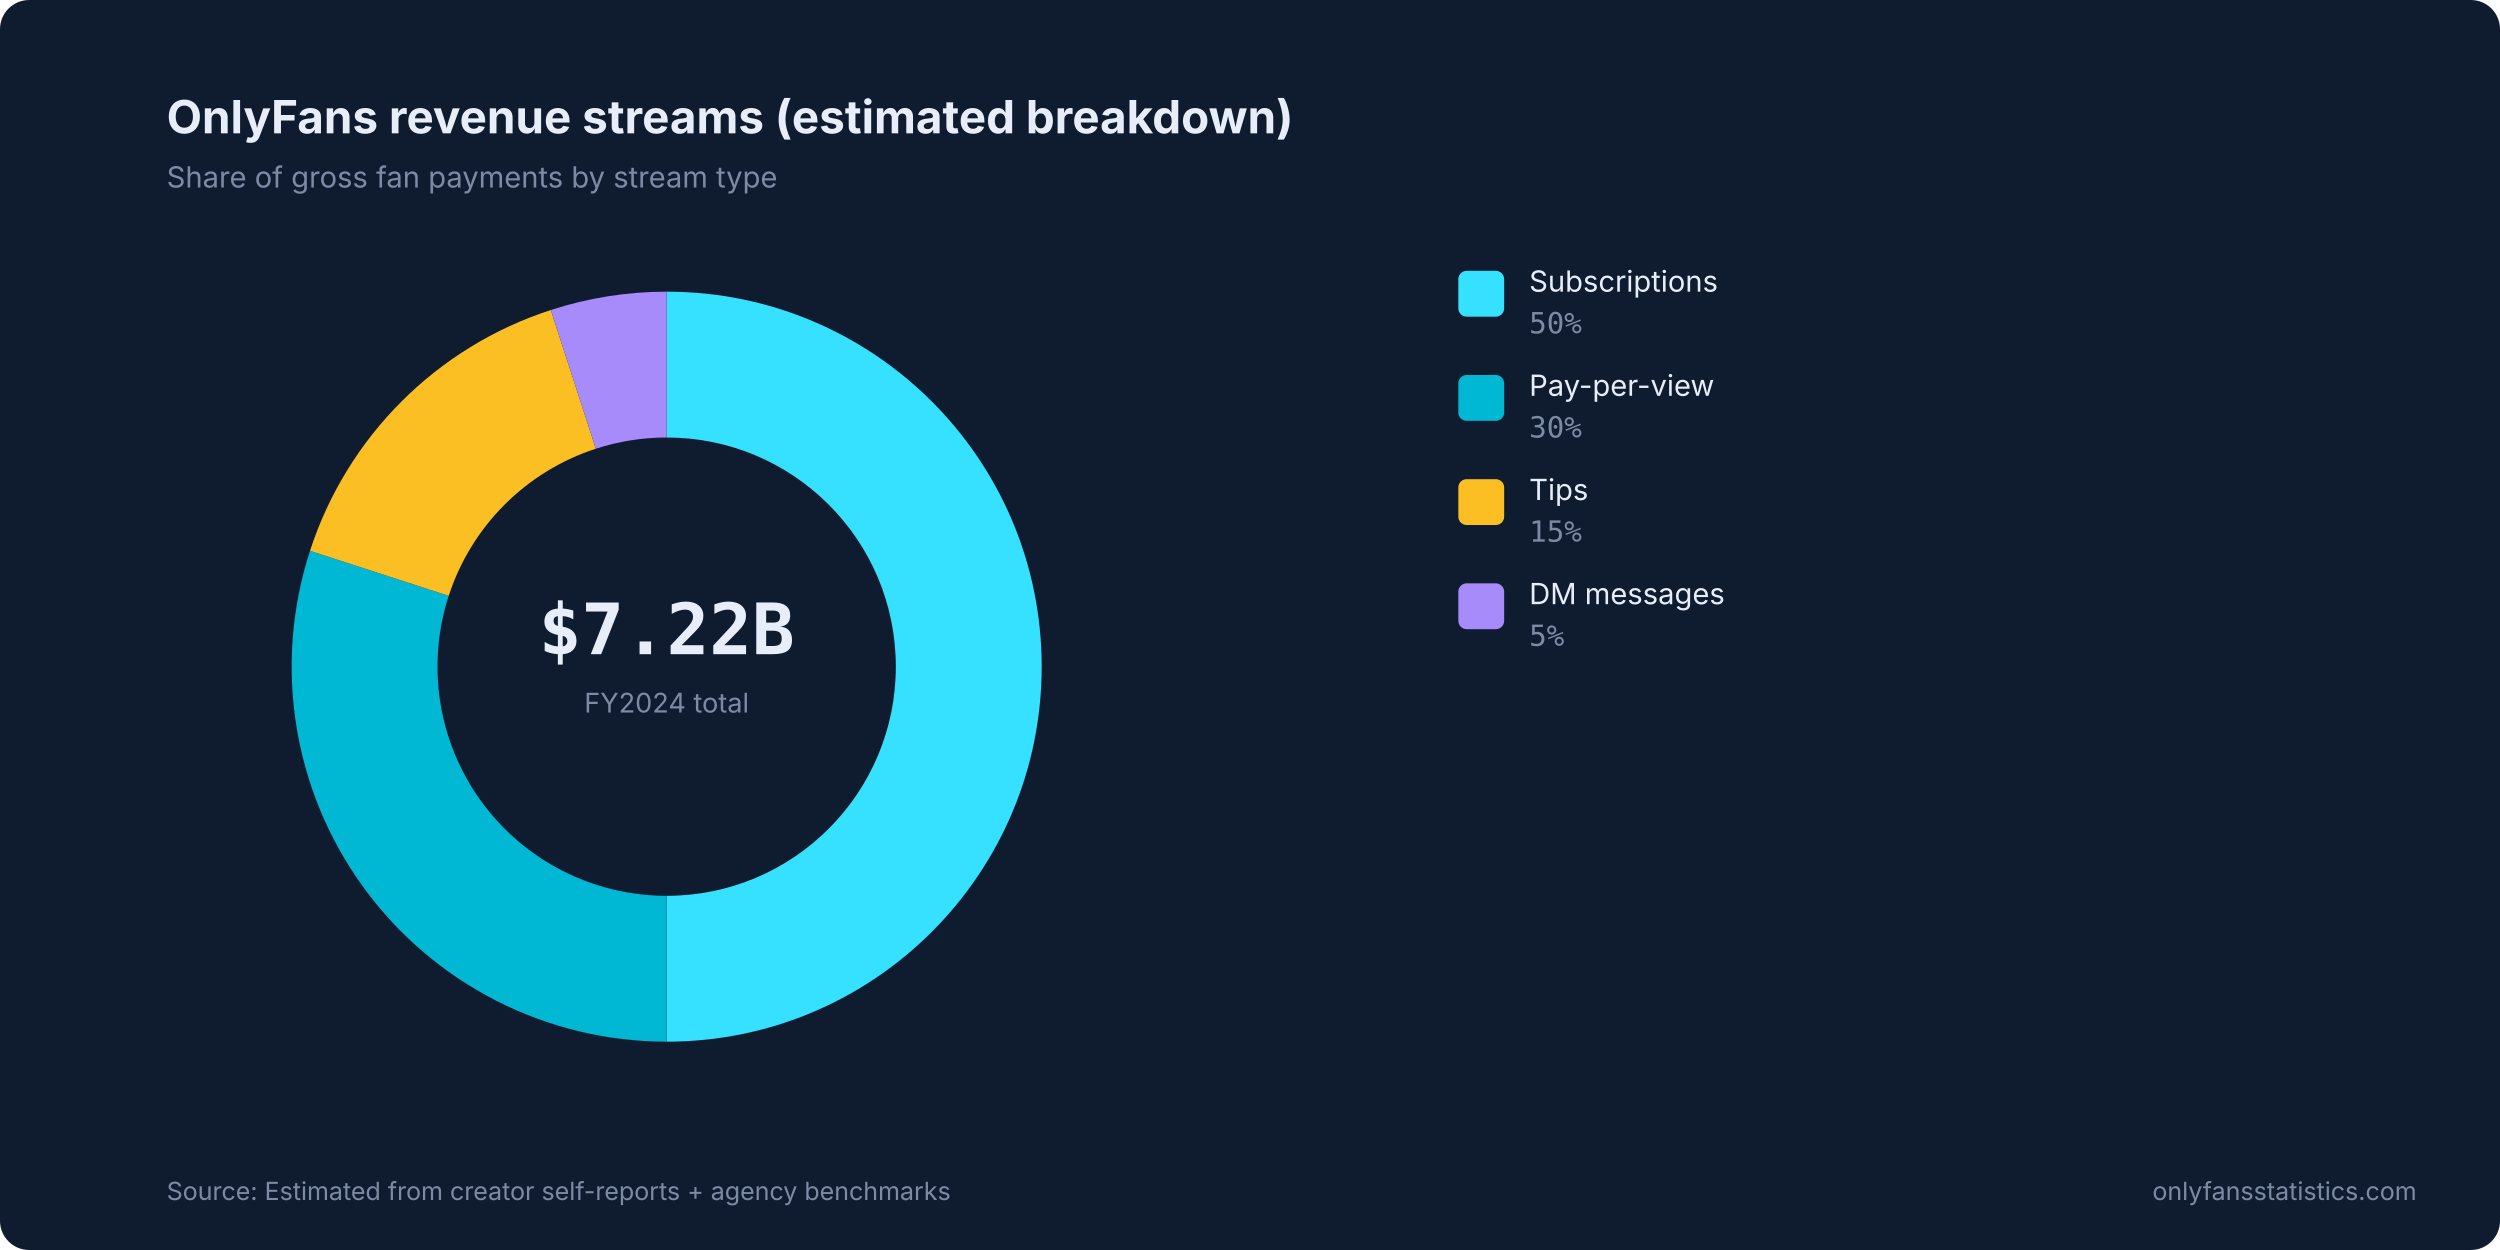
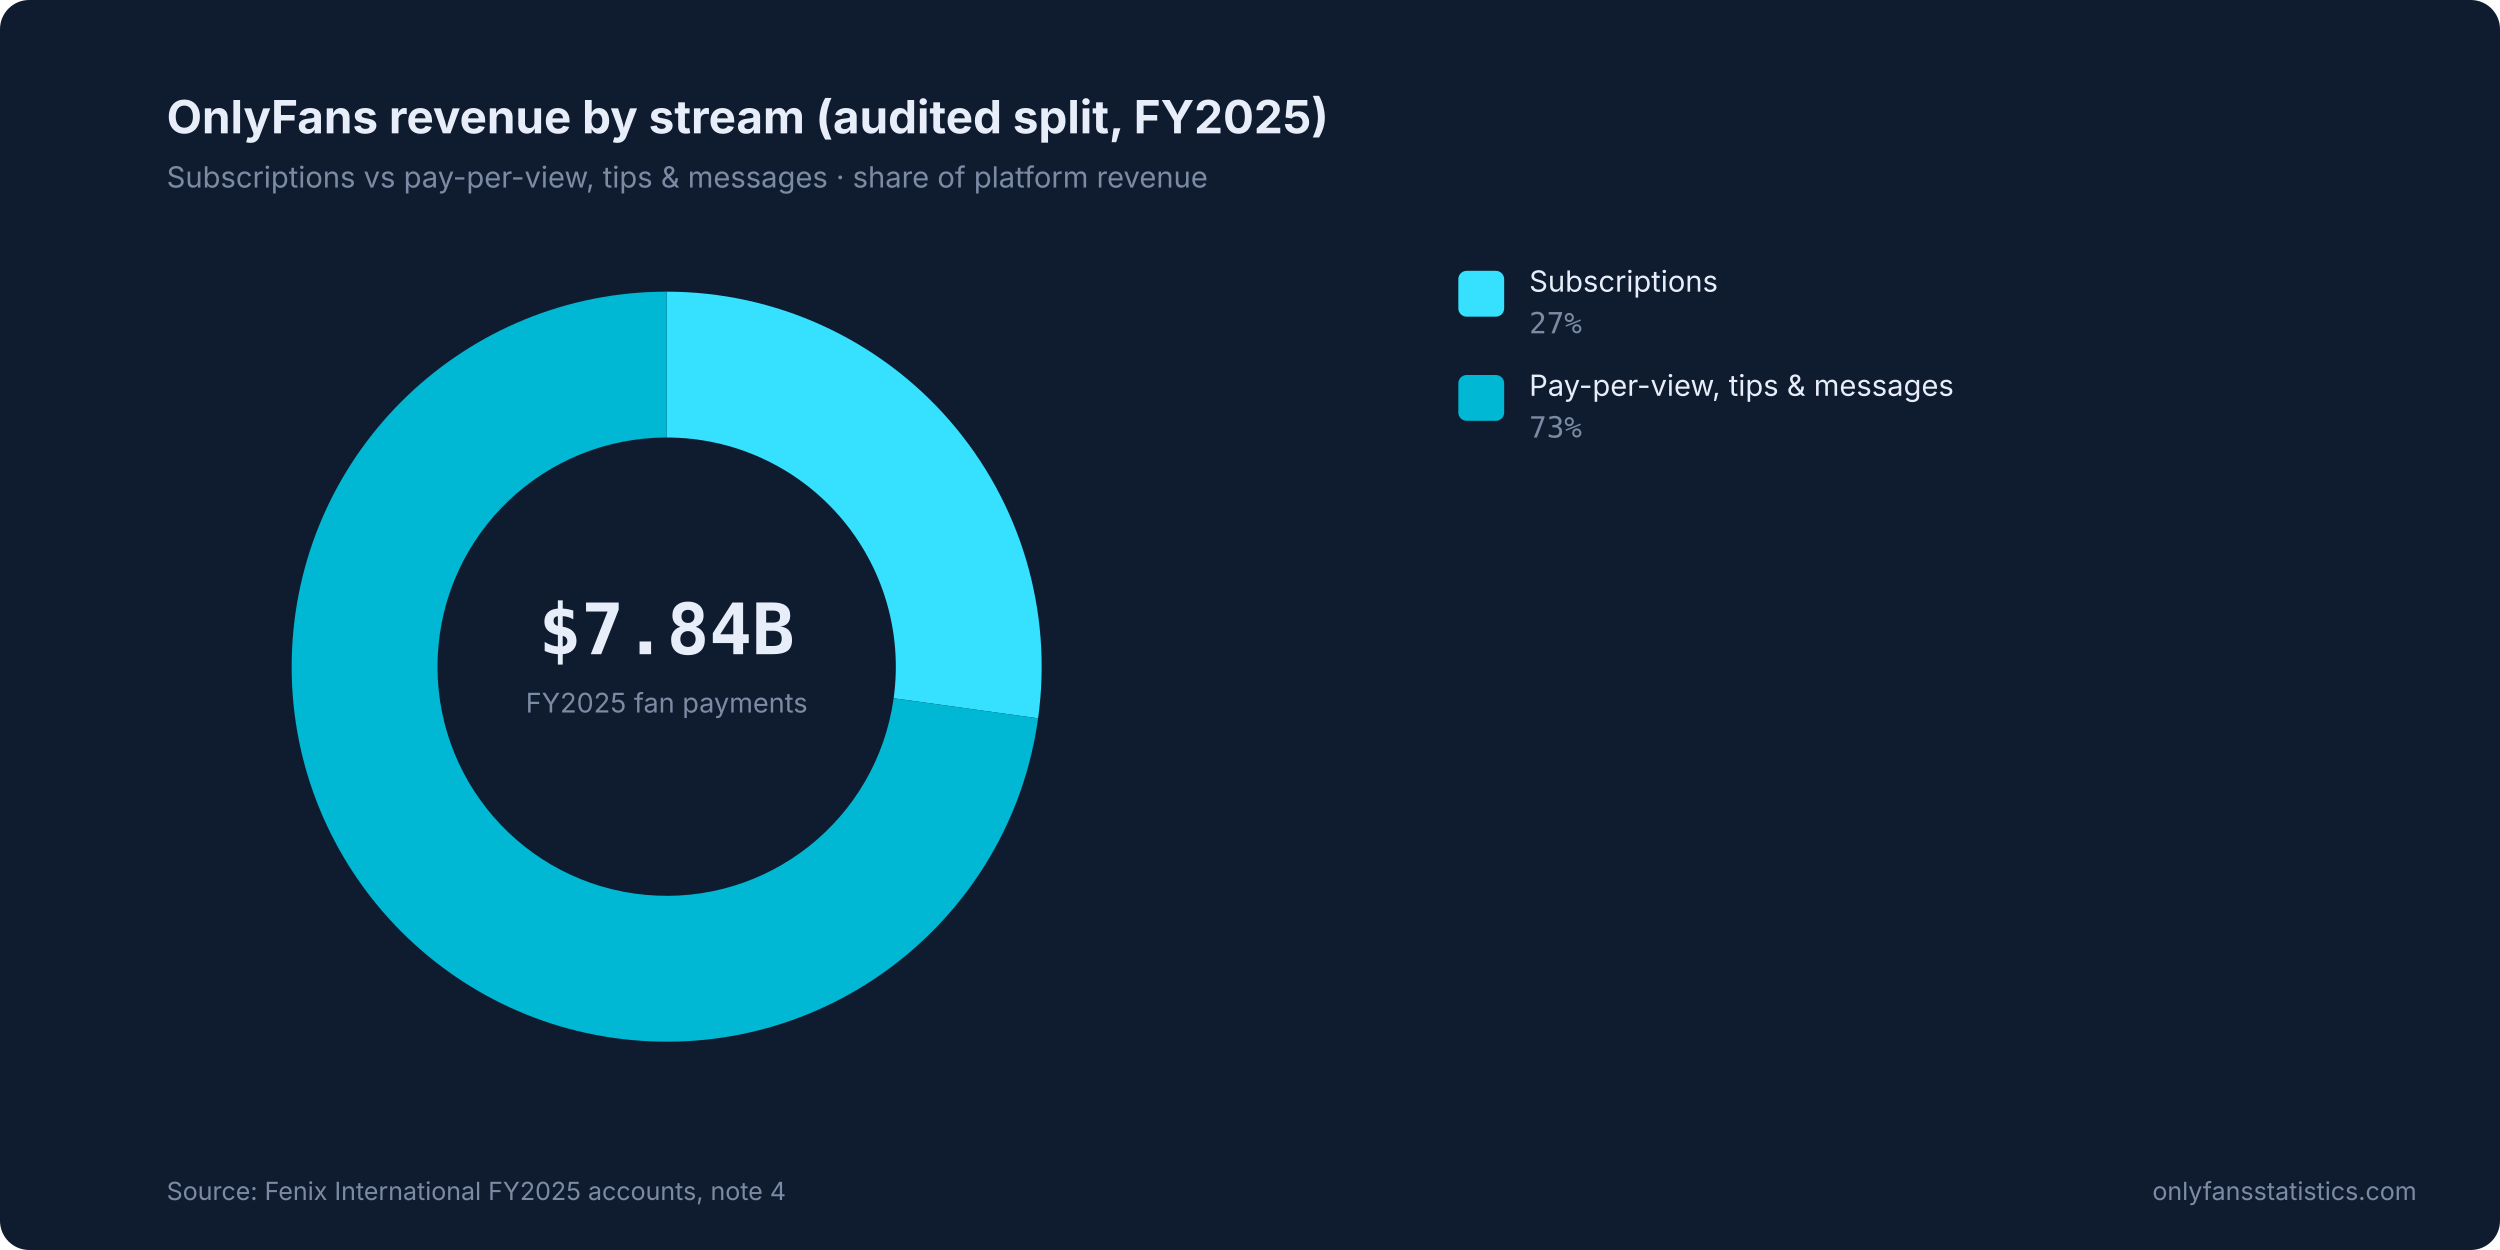
- <svg xmlns="http://www.w3.org/2000/svg" viewBox="0 0 1200 600" width="1200" height="600" role="img" aria-label="OnlyFans revenue streams (estimated breakdown)" preserveAspectRatio="xMidYMid meet">
+ <svg xmlns="http://www.w3.org/2000/svg" viewBox="0 0 1200 600" width="1200" height="600" role="img" aria-label="OnlyFans revenue by stream (audited split, FY2025)" preserveAspectRatio="xMidYMid meet">
  <style>
    .bg { fill: #0f1c30; }
    .grid { stroke: rgba(255,255,255,0.06); stroke-width: 1; }
    .axis { stroke: rgba(255,255,255,0.12); stroke-width: 1; }
    .ink { fill: #e8eef9; font-family: Inter, system-ui, sans-serif; }
    .ink2 { fill: #b8c5db; font-family: Inter, system-ui, sans-serif; }
    .ink3 { fill: #7c8aa3; font-family: Inter, system-ui, sans-serif; }
    .num { font-family: "JetBrains Mono", ui-monospace, monospace; font-feature-settings: "tnum"; }
    .title { font-size: 22px; font-weight: 700; }
    .subtitle { font-size: 14px; }
    .axislabel { font-size: 13px; }
    .valuelabel { font-size: 13px; font-weight: 600; }
    .legend { font-size: 14px; }
    .footer { font-size: 12px; }
    .milestone { font-size: 12px; }
    .milestone-year { font-size: 14px; font-weight: 700; }
  </style>
  <rect width="100%" height="100%" class="bg" rx="14" />
-   <text x="80" y="64" class="ink title">OnlyFans revenue streams (estimated breakdown)</text>
-   <text x="80" y="90" class="ink3 subtitle">Share of gross fan payments by stream type</text>
-   <path d="M 320 140 A 180 180 0 0 1 320 500 L 320 430 A 110 110 0 0 0 320 210 Z" fill="#36e1ff" />
-   <path d="M 320 500 A 180 180 0 0 1 148.81 264.377 L 215.384 286.008 A 110 110 0 0 0 320 430 Z" fill="#00b8d4" />
-   <path d="M 148.81 264.377 A 180 180 0 0 1 264.377 148.81 L 286.008 215.384 A 110 110 0 0 0 215.384 286.008 Z" fill="#fbbf24" />
-   <path d="M 264.377 148.81 A 180 180 0 0 1 320 140 L 320 210 A 110 110 0 0 0 286.008 215.384 Z" fill="#a78bfa" />
-   <text x="320" y="314" text-anchor="middle" class="ink num" font-size="34" font-weight="800">$7.22B</text>
-   <text x="320" y="342" text-anchor="middle" class="ink3" font-size="13">FY2024 total</text>
+   <text x="80" y="64" class="ink title">OnlyFans revenue by stream (audited split, FY2025)</text>
+   <text x="80" y="90" class="ink3 subtitle">Subscriptions vs pay-per-view, tips &amp; messages · share of platform revenue</text>
+   <path d="M 320 140 A 180 180 0 0 1 498.283 344.802 L 428.951 335.157 A 110 110 0 0 0 320 210 Z" fill="#36e1ff" />
+   <path d="M 498.283 344.802 A 180 180 0 1 1 320 140 L 320 210 A 110 110 0 1 0 428.951 335.157 Z" fill="#00b8d4" />
+   <text x="320" y="314" text-anchor="middle" class="ink num" font-size="34" font-weight="800">$7.84B</text>
+   <text x="320" y="342" text-anchor="middle" class="ink3" font-size="13">FY2025 fan payments</text>
  <rect x="700" y="130" width="22" height="22" rx="4" fill="#36e1ff" />
  <text x="734" y="140" class="ink legend">Subscriptions</text>
-   <text x="734" y="160" class="num ink3 legend" font-size="13">50%</text>
+   <text x="734" y="160" class="num ink3 legend" font-size="13">27%</text>
  <rect x="700" y="180" width="22" height="22" rx="4" fill="#00b8d4" />
-   <text x="734" y="190" class="ink legend">Pay-per-view</text>
-   <text x="734" y="210" class="num ink3 legend" font-size="13">30%</text>
-   <rect x="700" y="230" width="22" height="22" rx="4" fill="#fbbf24" />
-   <text x="734" y="240" class="ink legend">Tips</text>
-   <text x="734" y="260" class="num ink3 legend" font-size="13">15%</text>
-   <rect x="700" y="280" width="22" height="22" rx="4" fill="#a78bfa" />
-   <text x="734" y="290" class="ink legend">DM messages</text>
-   <text x="734" y="310" class="num ink3 legend" font-size="13">5%</text>
-   <text x="80" y="576" class="ink3 footer">Source: Estimated from creator self-reports + agency benchmarks</text>
+   <text x="734" y="190" class="ink legend">Pay-per-view, tips &amp; messages</text>
+   <text x="734" y="210" class="num ink3 legend" font-size="13">73%</text>
+   <text x="80" y="576" class="ink3 footer">Source: Fenix International FY2025 accounts, note 4</text>
  <text x="1160" y="576" text-anchor="end" class="ink3 footer">onlyfansstatistics.com</text>
</svg>
